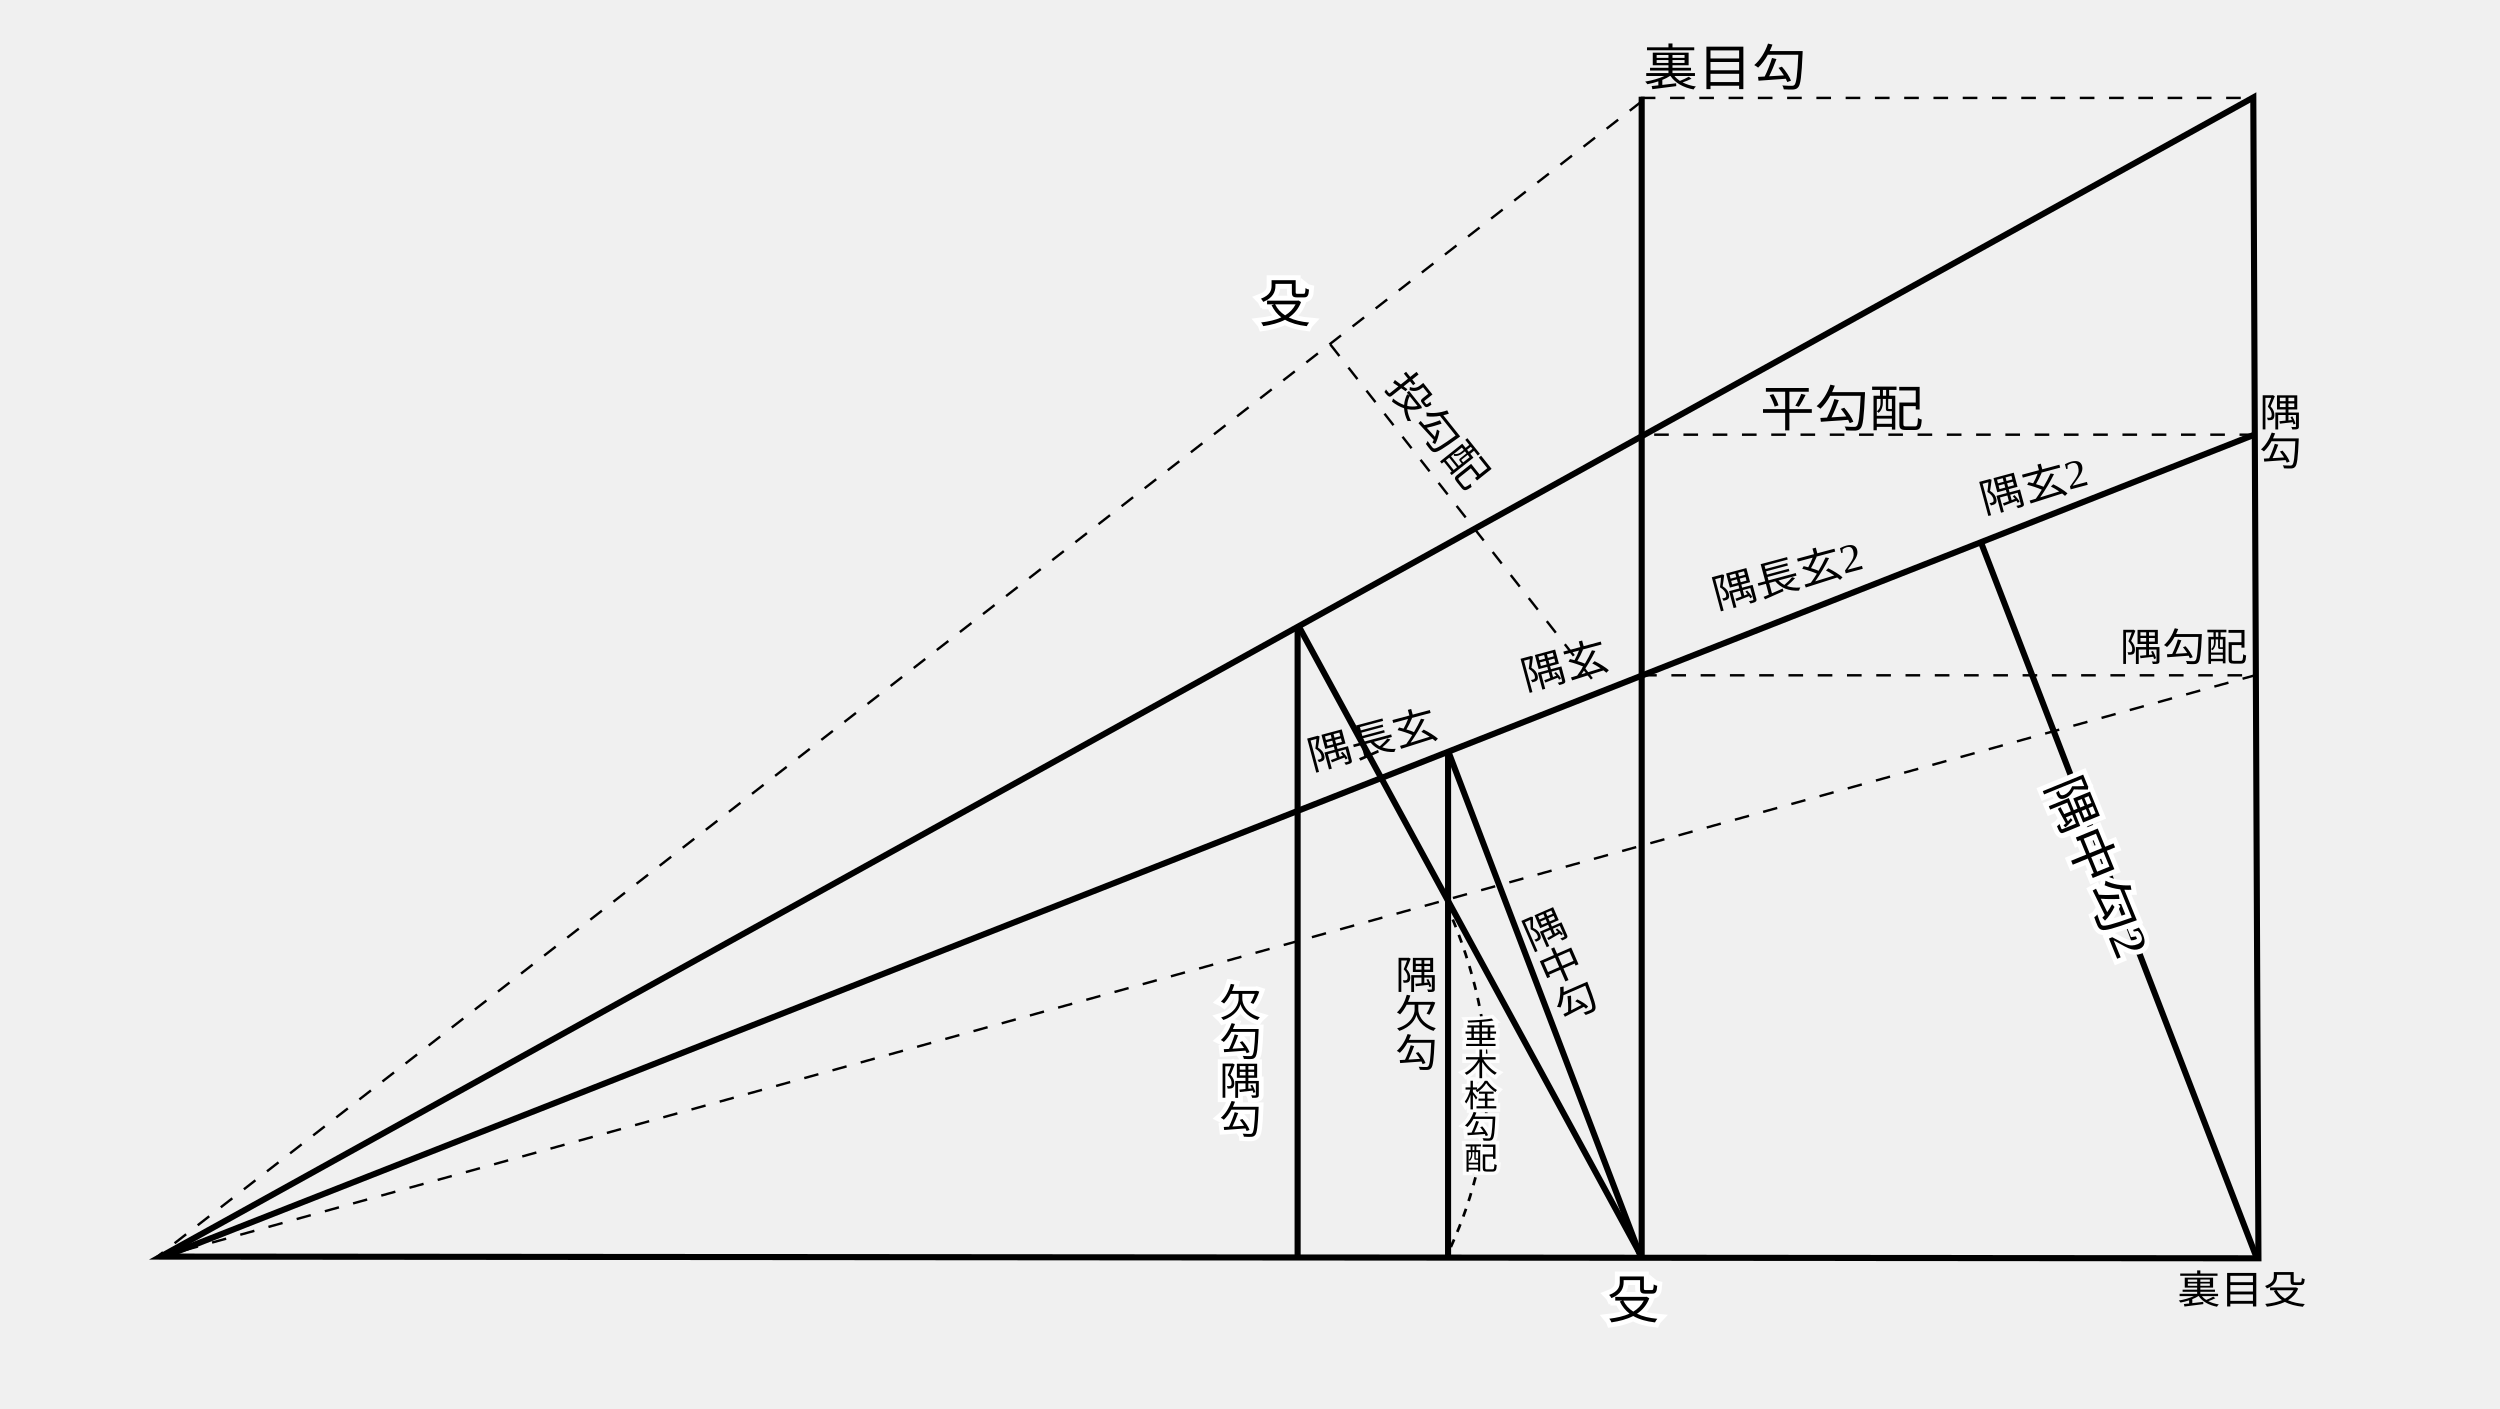
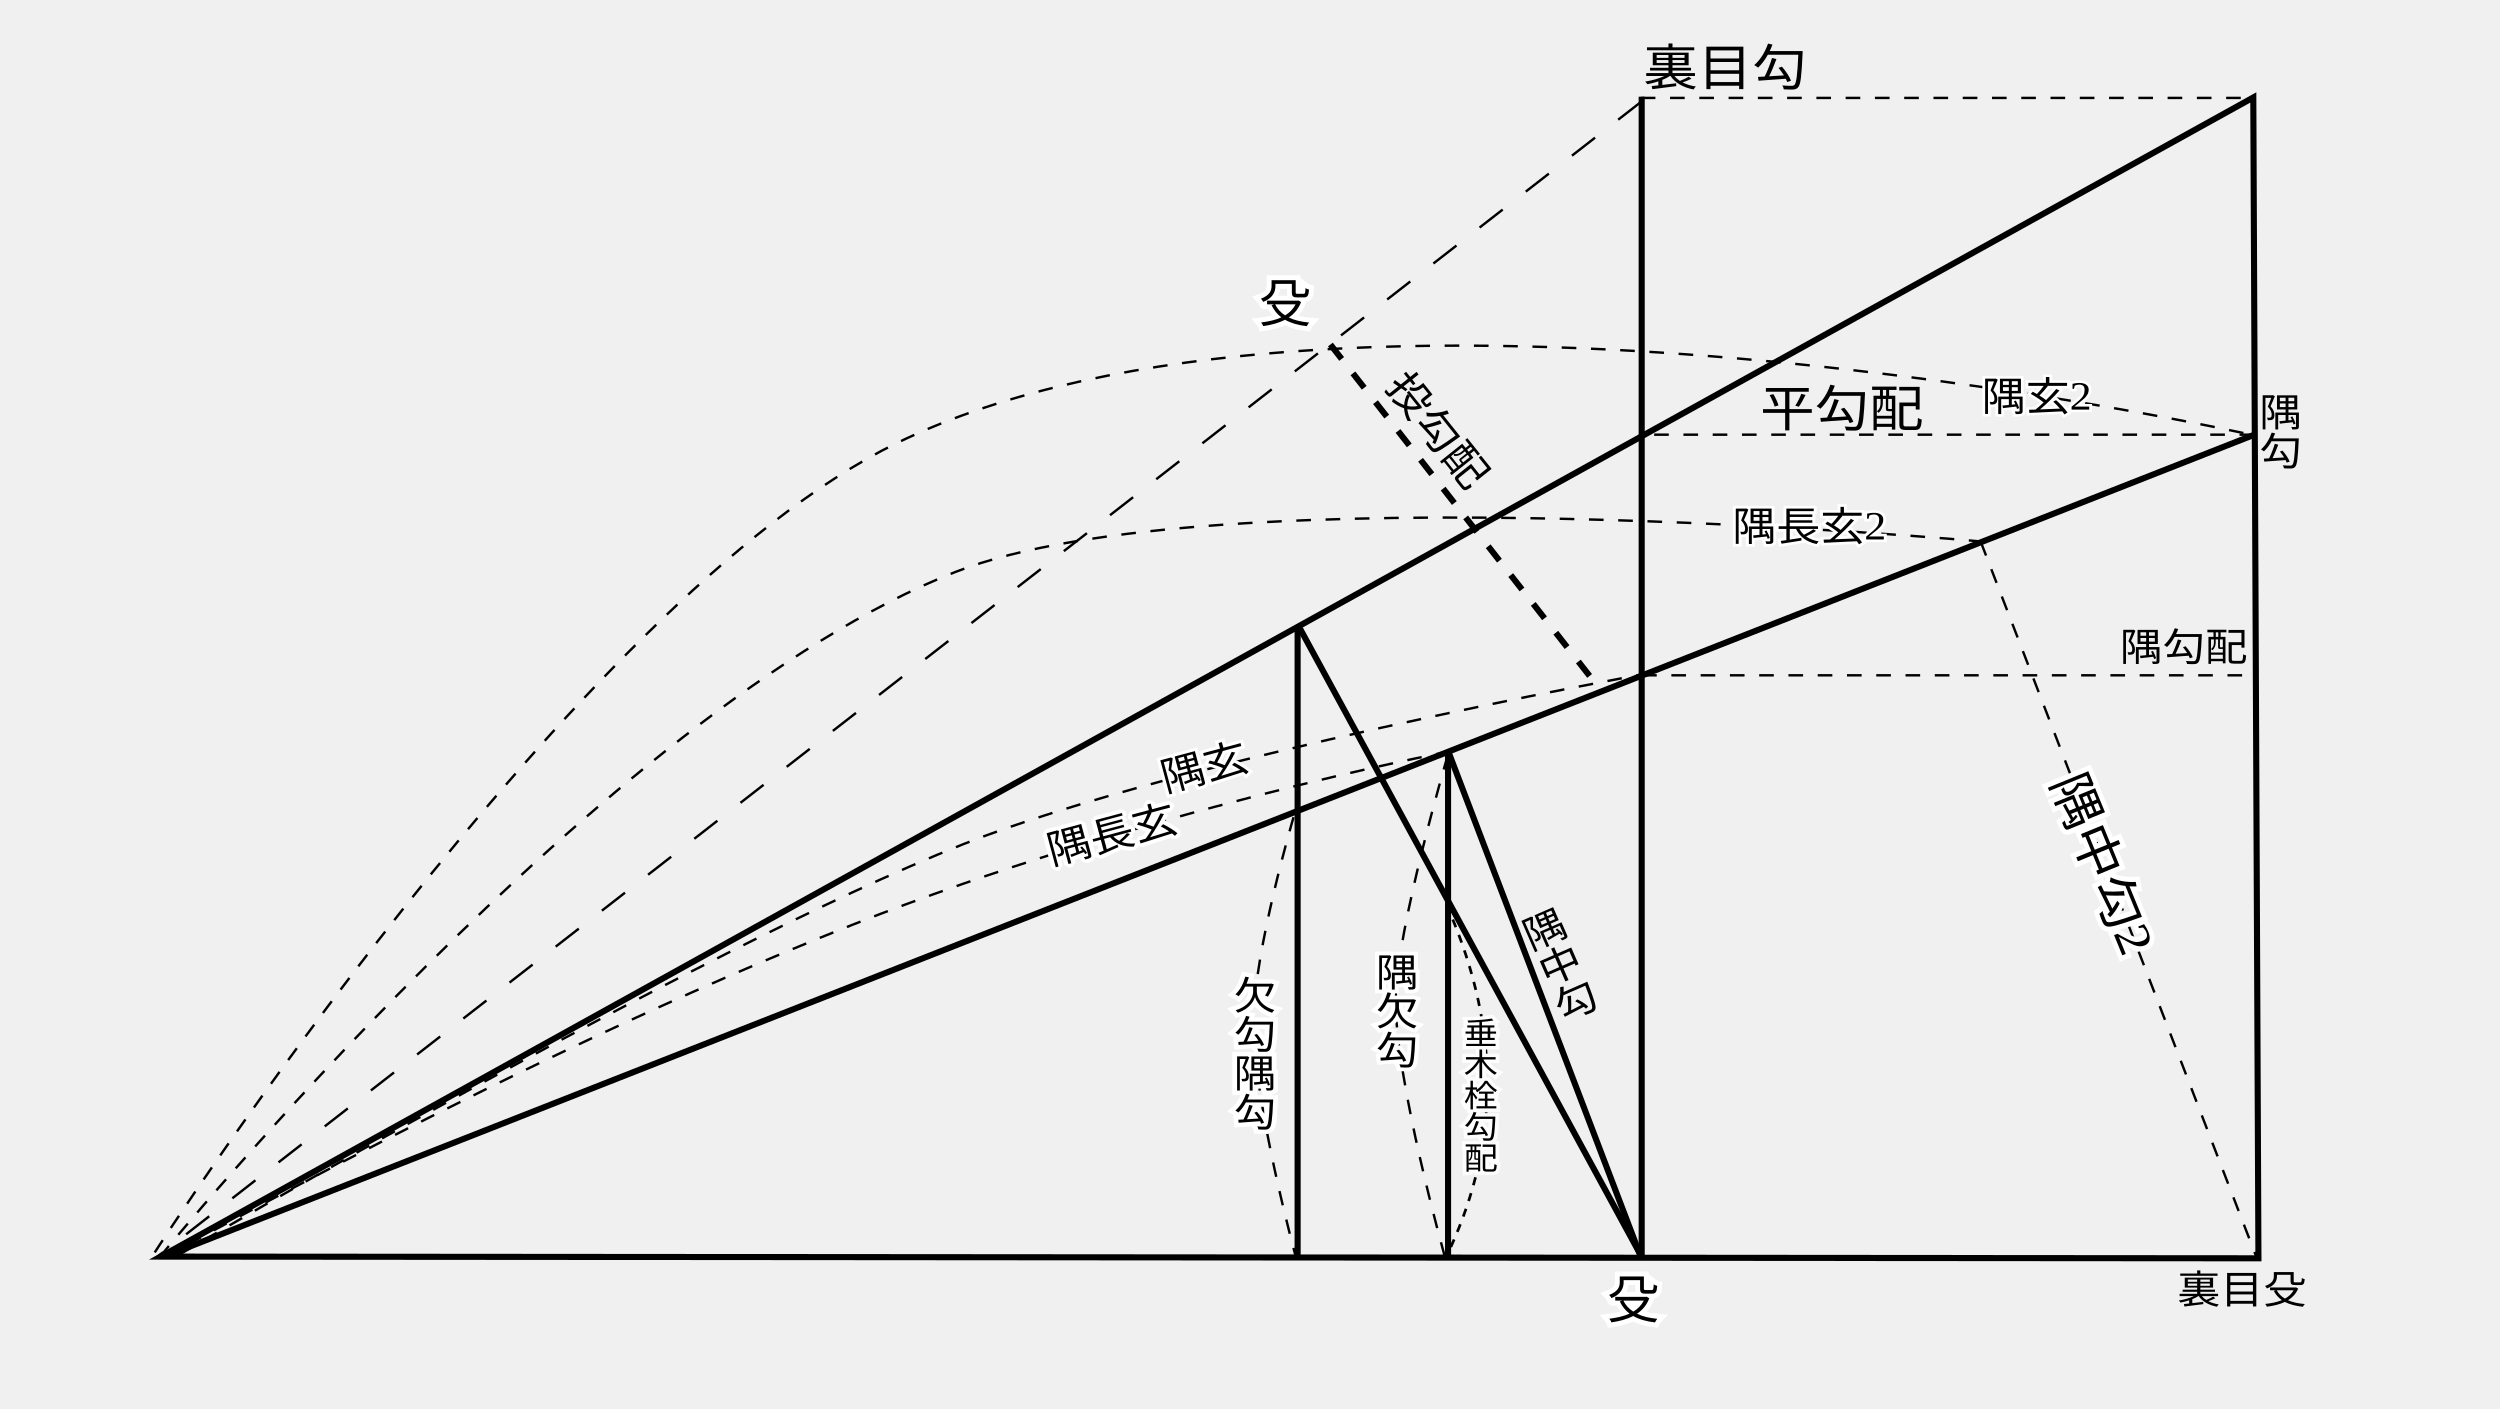
<svg xmlns="http://www.w3.org/2000/svg" width="820" height="462" viewBox="0 0 820 462" version="1.1" id="svg1" xml:space="preserve">
  <defs id="defs1" />
  <g id="layer3" style="display:inline">
    <path style="fill:none;stroke:#000000;stroke-width:2;stroke-dasharray:none;stroke-opacity:1" d="M 52.712,412.16 740.766,412.721 739.084,31.963 Z" id="path1" />
    <path style="fill:none;stroke:#000000;stroke-width:2;stroke-dasharray:none;stroke-opacity:1" d="M 739.084,142.714 54.955,411.739 v 0 0" id="path2" />
    <path style="fill:none;stroke:#000000;stroke-width:2;stroke-dasharray:none;stroke-opacity:1" d="M 538.472,31.721 V 412.776" id="path3" />
    <path style="fill:none;stroke:#000000;stroke-width:2;stroke-dasharray:none;stroke-opacity:1" d="M 425.618,412.16 V 206.22" id="path4" />
    <path style="fill:none;stroke:#000000;stroke-width:2;stroke-dasharray:none;stroke-opacity:1" d="M 474.965,246.455 V 412.721" id="path6" />
    <path style="fill:none;stroke:#000000;stroke-width:2;stroke-dasharray:none;stroke-opacity:1" d="m 475.246,247.016 62.805,164.864" id="path7" />
    <path style="fill:none;stroke:#000000;stroke-width:2;stroke-dasharray:none;stroke-opacity:1" d="m 426.319,206.045 112.004,205.938" id="path8" />
-     <path style="fill:none;stroke:#000000;stroke-width:2;stroke-dasharray:none;stroke-opacity:1" d="m 649.695,177.739 90.505,234.838" id="path9" />
+     <path style="fill:none;stroke:#000000;stroke-width:0.8;stroke-dasharray:4.8,4.8;stroke-opacity:1;stroke-dashoffset:0" d="m 649.695,177.739 90.505,234.838" id="path9" />
    <path style="fill:none;stroke:#000000;stroke-width:0.8;stroke-dasharray:4.8, 4.8;stroke-dashoffset:0;stroke-opacity:1" d="m 538.175,32.118 200.539,-1e-6" id="path10" />
-     <path style="fill:none;stroke:#000000;stroke-width:0.8;stroke-dasharray:4.8, 4.8;stroke-dashoffset:0;stroke-opacity:1" d="M 538.331,33.365 51.415,412.335" id="path11" />
+     <path style="fill:none;stroke:#000000;stroke-width:0.8;stroke-dasharray:9.6,9.6;stroke-dashoffset:0;stroke-opacity:1" d="M 538.331,33.365 51.415,412.335" id="path11" />
    <path style="fill:none;stroke:#000000;stroke-width:0.8;stroke-dasharray:4.8, 4.8;stroke-dashoffset:0;stroke-opacity:1" d="M 739.364,142.574 H 538.752" id="path12" />
    <path style="fill:none;stroke:#000000;stroke-width:0.8;stroke-dasharray:4.8, 4.8;stroke-dashoffset:0;stroke-opacity:1" d="M 538.612,221.501 H 739.925" id="path13" />
-     <path style="fill:none;stroke:#000000;stroke-width:0.8;stroke-dasharray:4.8, 4.8;stroke-dashoffset:0;stroke-opacity:1" d="M 740.18,221.342 57.355,410.951" id="path14" />
-     <path style="fill:none;stroke:#000000;stroke-width:0.8;stroke-dasharray:4.8, 4.8;stroke-dashoffset:0;stroke-opacity:1" d="m 436.368,113.008 89.018,113.801" id="path15" />
+     <path style="fill:none;stroke:#000000;stroke-width:2;stroke-dasharray:6,6;stroke-dashoffset:0;stroke-opacity:1" d="m 436.368,113.008 89.018,113.801" id="path15" />
    <text xml:space="preserve" style="font-size:17.079px;text-align:start;writing-mode:lr-tb;direction:ltr;text-anchor:start;fill:#000000;stroke-width:1.423" x="515.558" y="29.29" id="text1" transform="scale(1.045507,0.9564739)">
      <tspan id="tspan1" x="515.558" y="29.29" style="stroke-width:1.423">裏目勾</tspan>
    </text>
    <text xml:space="preserve" style="font-size:13.488px;text-align:start;writing-mode:lr-tb;direction:ltr;text-anchor:start;fill:#000000;stroke-width:1.124" x="683.079" y="447.016" id="text1-88" transform="scale(1.045507,0.9564739)">
      <tspan id="tspan1-2" x="683.079" y="447.016" style="stroke-width:1.124">裏目殳</tspan>
    </text>
    <path style="fill:none;stroke:#000000;stroke-width:0.9;stroke-dasharray:2.7, 2.7;stroke-dashoffset:0;stroke-opacity:1;paint-order:markers stroke fill" d="m 474.404,296.643 c 19.64,44.234 16.178,81.73 0,115.517" id="path17" />
    <text xml:space="preserve" style="font-size:17.079px;text-align:start;writing-mode:lr-tb;direction:ltr;text-anchor:start;fill:#000000;stroke-width:1.423" x="552.204" y="146.25" id="text1-8" transform="scale(1.045507,0.9564739)">
      <tspan id="tspan1-8" x="552.204" y="146.25" style="stroke-width:1.423">平勾配</tspan>
    </text>
-     <text xml:space="preserve" style="font-size:17.079px;text-align:start;writing-mode:lr-tb;direction:ltr;text-anchor:start;fill:#000000;stroke:#ffffff;stroke-width:3.223;stroke-dasharray:none;stroke-opacity:1;paint-order:markers stroke fill" x="471.113" y="-546.878" id="text1-8-7" transform="matrix(0.3959932,0.9676124,-0.8852129,0.3622714,0,0)">
-       <tspan id="tspan1-8-4" x="471.113" y="-546.878" style="stroke:#ffffff;stroke-width:3.223;stroke-dasharray:none;stroke-opacity:1;paint-order:markers stroke fill">隅中勾2</tspan>
+     <text xml:space="preserve" style="font-size:17.079px;text-align:start;writing-mode:lr-tb;direction:ltr;text-anchor:start;fill:#000000;stroke:#ffffff;stroke-width:3.223;stroke-dasharray:none;stroke-opacity:1;paint-order:markers stroke fill" x="470.73" y="-548.95" id="text1-8-7" transform="matrix(0.3959932,0.9676124,-0.8852129,0.3622714,0,0)">
+       <tspan id="tspan1-8-4" x="470.73" y="-548.95" style="stroke:#ffffff;stroke-width:3.223;stroke-dasharray:none;stroke-opacity:1;paint-order:markers stroke fill">隅中勾2</tspan>
    </text>
    <text xml:space="preserve" style="font-size:14.048px;text-align:start;writing-mode:lr-tb;direction:ltr;text-anchor:start;fill:#000000;stroke-width:1.171" x="365.706" y="-288.328" id="text1-8-6" transform="matrix(0.652172,0.8171635,-0.7475758,0.5966346,0,0)">
      <tspan id="tspan1-8-18" x="365.706" y="-288.328" style="stroke-width:1.171">投勾配</tspan>
    </text>
    <text xml:space="preserve" style="font-size:13.339px;text-align:start;writing-mode:lr-tb;direction:ltr;text-anchor:start;fill:#000000;stroke-width:1.112" x="665.065" y="226.642" id="text1-8-5" transform="scale(1.045507,0.9564739)">
      <tspan id="tspan1-8-1" x="665.065" y="226.642" style="stroke-width:1.112">隅勾配</tspan>
    </text>
    <text xml:space="preserve" style="font-size:13.339px;text-align:start;writing-mode:tb-rl;direction:ltr;text-anchor:start;fill:#000000;stroke-width:1.112" x="715.485" y="134.471" id="text1-8-5-5" transform="scale(1.045507,0.9564739)">
      <tspan id="tspan1-8-1-2" x="715.485" y="134.471" style="writing-mode:tb-rl;stroke-width:1.112">隅勾</tspan>
    </text>
    <text xml:space="preserve" style="font-size:10.709px;text-align:start;writing-mode:tb-rl;direction:ltr;text-anchor:start;fill:#000000;stroke-width:2.392;stroke-dasharray:none;stroke:#fdfdfd;stroke-opacity:1;paint-order:markers stroke fill" x="464.568" y="348.752" id="text1-8-5-5-6" transform="scale(1.045507,0.9564739)">
      <tspan id="tspan1-8-1-2-5" x="464.568" y="348.752" style="writing-mode:tb-rl;stroke-width:2.392;stroke-dasharray:none;stroke:#fdfdfd;stroke-opacity:1;paint-order:markers stroke fill">垂木栓勾配</tspan>
    </text>
    <text xml:space="preserve" style="font-size:13.339px;text-align:start;writing-mode:tb-rl;direction:ltr;text-anchor:start;fill:#000000;stroke-width:1.112" x="327.412" y="497.131" id="text1-8-5-5-9" transform="matrix(0.958137,-0.4183994,0.3827695,0.8765443,0,0)">
      <tspan id="tspan1-8-1-2-3" x="327.412" y="497.131" style="writing-mode:tb-rl;stroke-width:1.112">隅中勾</tspan>
    </text>
-     <text xml:space="preserve" style="font-size:13.339px;text-align:start;writing-mode:tb-rl;direction:ltr;text-anchor:start;fill:#000000;stroke-width:1.112" x="444.385" y="327.389" id="text1-8-5-5-1" transform="scale(1.045507,0.9564739)">
-       <tspan id="tspan1-8-1-2-6" x="444.385" y="327.389" style="writing-mode:tb-rl;stroke-width:1.112">隅欠勾</tspan>
-     </text>
-     <text xml:space="preserve" style="font-size:13.339px;text-align:start;writing-mode:tb-rl;direction:ltr;text-anchor:start;fill:#000000;fill-opacity:1;stroke:#ffffff;stroke-width:3;stroke-dasharray:none;stroke-opacity:1;paint-order:markers stroke fill" x="389.178" y="336.997" id="text1-8-5-5-4" transform="scale(1.045507,0.9564739)">
-       <tspan id="tspan1-8-1-2-2" x="389.178" y="336.997" style="writing-mode:tb-rl;fill:#000000;fill-opacity:1;stroke:#ffffff;stroke-width:3;stroke-dasharray:none;stroke-opacity:1;paint-order:markers stroke fill">欠勾隅勾</tspan>
-     </text>
-     <text xml:space="preserve" style="font-size:13.792px;text-align:start;writing-mode:lr-tb;direction:ltr;text-anchor:start;fill:#000000;stroke-width:1.149" x="559.555" y="346.325" id="text1-8-9" transform="matrix(1.009882,-0.2705971,0.2475537,0.9238829,0,0)">
-       <tspan id="tspan1-8-5" x="559.555" y="346.325" style="stroke-width:1.149">隅玄2</tspan>
-     </text>
-     <text xml:space="preserve" style="font-size:13.792px;text-align:start;writing-mode:lr-tb;direction:ltr;text-anchor:start;display:inline;fill:#000000;stroke-width:1.149" x="406.212" y="364.206" id="text1-8-9-49" transform="matrix(1.009882,-0.2705971,0.2475537,0.9238829,0,0)">
-       <tspan id="tspan1-8-5-0" x="406.212" y="364.206" style="stroke-width:1.149">隅玄</tspan>
-     </text>
-     <text xml:space="preserve" style="font-size:13.792px;text-align:start;writing-mode:lr-tb;direction:ltr;text-anchor:start;fill:#000000;stroke-width:1.149" x="470.777" y="354.174" id="text1-8-9-4" transform="matrix(1.009882,-0.2705971,0.2475537,0.9238829,0,0)">
-       <tspan x="470.777" y="354.174" style="stroke-width:1.149" id="tspan2">隅長玄2</tspan>
-     </text>
-     <text xml:space="preserve" style="font-size:13.792px;text-align:start;writing-mode:lr-tb;direction:ltr;text-anchor:start;display:inline;fill:#000000;stroke-width:1.149" x="335.061" y="371.704" id="text1-8-9-4-3" transform="matrix(1.009882,-0.2705971,0.2475537,0.9238829,0,0)">
-       <tspan x="335.061" y="371.704" style="stroke-width:1.149" id="tspan2-0">隅長玄</tspan>
-     </text>
    <text xml:space="preserve" style="font-style:normal;font-variant:normal;font-weight:normal;font-stretch:normal;font-size:17.079px;font-family:sans-serif;-inkscape-font-specification:'sans-serif, Normal';font-variant-ligatures:normal;font-variant-caps:normal;font-variant-numeric:normal;font-variant-east-asian:normal;text-align:start;writing-mode:lr-tb;direction:ltr;text-anchor:start;fill:#000000;stroke:#ffffff;stroke-width:3.223;paint-order:markers stroke fill" x="527.116" y="432.347" id="text2">
      <tspan x="527.116" y="432.347" id="tspan3">殳</tspan>
    </text>
    <text xml:space="preserve" style="font-style:normal;font-variant:normal;font-weight:normal;font-stretch:normal;font-size:17.079px;font-family:sans-serif;-inkscape-font-specification:'sans-serif, Normal';font-variant-ligatures:normal;font-variant-caps:normal;font-variant-numeric:normal;font-variant-east-asian:normal;text-align:start;writing-mode:lr-tb;direction:ltr;text-anchor:start;display:inline;fill:#000000;stroke:#ffffff;stroke-width:3.223;paint-order:markers stroke fill" x="412.907" y="105.577" id="text2-7">
      <tspan x="412.907" y="105.577" id="tspan3-6">殳</tspan>
    </text>
+     <path style="fill:none;stroke:#000000;stroke-width:0.8;stroke-dasharray:4.8, 4.8" d="m 53.133,412.475 c 2.147,0 113.584,-64.474 226.209,-109.045 95.334,-37.728 194.893,-56.699 194.893,-56.699" id="path5" />
+     <path style="fill:none;stroke:#000000;stroke-width:0.8;stroke-dasharray:4.8, 4.8" d="m 58.685,411.586 c 0,0 168.098,-99.322 257.301,-134.709 70.726,-28.056 222.486,-55.62 222.486,-55.62" id="path16" />
+     <path style="fill:none;stroke:#000000;stroke-width:0.8;stroke-dasharray:4.8, 4.8" d="m 52.34,412.379 c 0,0 146.197,-179.695 260.93,-224.736 84.584,-33.205 337.02,-10.003 337.02,-10.003" id="path18" />
+     <path style="fill:none;stroke:#000000;stroke-width:0.8;stroke-dasharray:4.8, 4.8" d="m 50.754,410.793 c 0,0 137.612,-213.9 243.405,-265.471 144.352,-70.367 444.951,-2.575 444.951,-2.575" id="path19" />
+     <path style="fill:none;stroke:#000000;stroke-width:0.8;stroke-dasharray:4.8,4.8;stroke-dashoffset:0" d="m 424.275,268.046 c 0,0 -12.915,43.978 -13.111,66.604 -0.228,26.32 13.904,77.728 13.904,77.728" id="path20" />
+     <path style="display:inline;fill:none;stroke:#000000;stroke-width:0.8;stroke-dasharray:4.8, 4.8;stroke-dashoffset:0" d="m 474.855,247.766 c 0,0 -16.88,57.459 -17.076,80.086 -0.228,26.32 16.283,84.866 16.283,84.866" id="path20-8" />
+     <text xml:space="preserve" style="display:inline;font-size:13.792px;text-align:start;writing-mode:lr-tb;direction:ltr;text-anchor:start;fill:#000000;stroke-width:2.049;stroke:#ffffff;stroke-opacity:1;stroke-dasharray:none;paint-order:stroke markers fill" x="288.799" y="365.868" id="text1-8-9-49" transform="matrix(1.009882,-0.2705971,0.2475537,0.9238829,0,0)">
+       <tspan id="tspan1-8-5-0" x="288.799" y="365.868" style="stroke-width:2.049;stroke:#ffffff;stroke-opacity:1;stroke-dasharray:none;paint-order:stroke markers fill">隅玄</tspan>
+     </text>
+     <text xml:space="preserve" style="display:inline;font-size:13.792px;text-align:start;writing-mode:lr-tb;direction:ltr;text-anchor:start;fill:#000000;stroke-width:1.849;stroke:#ffffff;stroke-opacity:1;stroke-dasharray:none;paint-order:stroke markers fill" x="543.481" y="185.433" id="text1-8-9-4" transform="scale(1.045507,0.9564739)">
+       <tspan x="543.481" y="185.433" style="stroke-width:1.849;stroke:#ffffff;stroke-opacity:1;stroke-dasharray:none;paint-order:stroke markers fill" id="tspan2">隅長玄2</tspan>
+     </text>
+     <text xml:space="preserve" style="display:inline;font-size:13.339px;text-align:start;writing-mode:tb-rl;direction:ltr;text-anchor:start;fill:#000000;fill-opacity:1;stroke:#ffffff;stroke-width:3;stroke-dasharray:none;stroke-opacity:1;paint-order:markers stroke fill" x="393.729" y="334.51" id="text1-8-5-5-4" transform="scale(1.045507,0.9564739)">
+       <tspan id="tspan1-8-1-2-2" x="393.729" y="334.51" style="writing-mode:tb-rl;fill:#000000;fill-opacity:1;stroke:#ffffff;stroke-width:3;stroke-dasharray:none;stroke-opacity:1;paint-order:markers stroke fill">欠勾隅勾</tspan>
+     </text>
+     <text xml:space="preserve" style="display:inline;font-size:13.792px;text-align:start;writing-mode:lr-tb;direction:ltr;text-anchor:start;fill:#000000;fill-opacity:1;stroke:#ffffff;stroke-width:2.7;stroke-linecap:round;stroke-linejoin:bevel;stroke-miterlimit:3.9;stroke-dasharray:none;stroke-opacity:1;paint-order:stroke markers fill" x="248.435" y="379.916" id="text1-8-9-4-3" transform="matrix(1.009882,-0.2705971,0.2475537,0.9238829,0,0)">
+       <tspan x="248.435" y="379.916" style="fill:#000000;fill-opacity:1;stroke:#ffffff;stroke-width:2.7;stroke-linecap:round;stroke-linejoin:bevel;stroke-miterlimit:3.9;stroke-dasharray:none;stroke-opacity:1;paint-order:stroke markers fill" id="tspan2-0">隅長玄</tspan>
+     </text>
+     <text xml:space="preserve" style="display:inline;font-size:13.339px;text-align:start;writing-mode:tb-rl;direction:ltr;text-anchor:start;fill:#000000;stroke-width:2.612;stroke:#ffffff;stroke-opacity:1;stroke-dasharray:none;paint-order:stroke markers fill" x="438.317" y="326.56" id="text1-8-5-5-1" transform="scale(1.045507,0.9564739)">
+       <tspan id="tspan1-8-1-2-6" x="438.317" y="326.56" style="writing-mode:tb-rl;stroke-width:2.612;stroke:#ffffff;stroke-opacity:1;stroke-dasharray:none;paint-order:stroke markers fill">隅欠勾</tspan>
+     </text>
+     <text xml:space="preserve" style="display:inline;font-size:13.792px;text-align:start;writing-mode:lr-tb;direction:ltr;text-anchor:start;fill:#000000;stroke-width:1.749;stroke:#ffffff;stroke-opacity:1;stroke-dasharray:none;paint-order:stroke markers fill" x="621.71" y="140.893" id="text1-8-9" transform="scale(1.045507,0.9564739)">
+       <tspan id="tspan1-8-5" x="621.71" y="140.893" style="stroke-width:1.749;stroke:#ffffff;stroke-opacity:1;stroke-dasharray:none;paint-order:stroke markers fill">隅玄2</tspan>
+     </text>
  </g>
</svg>
